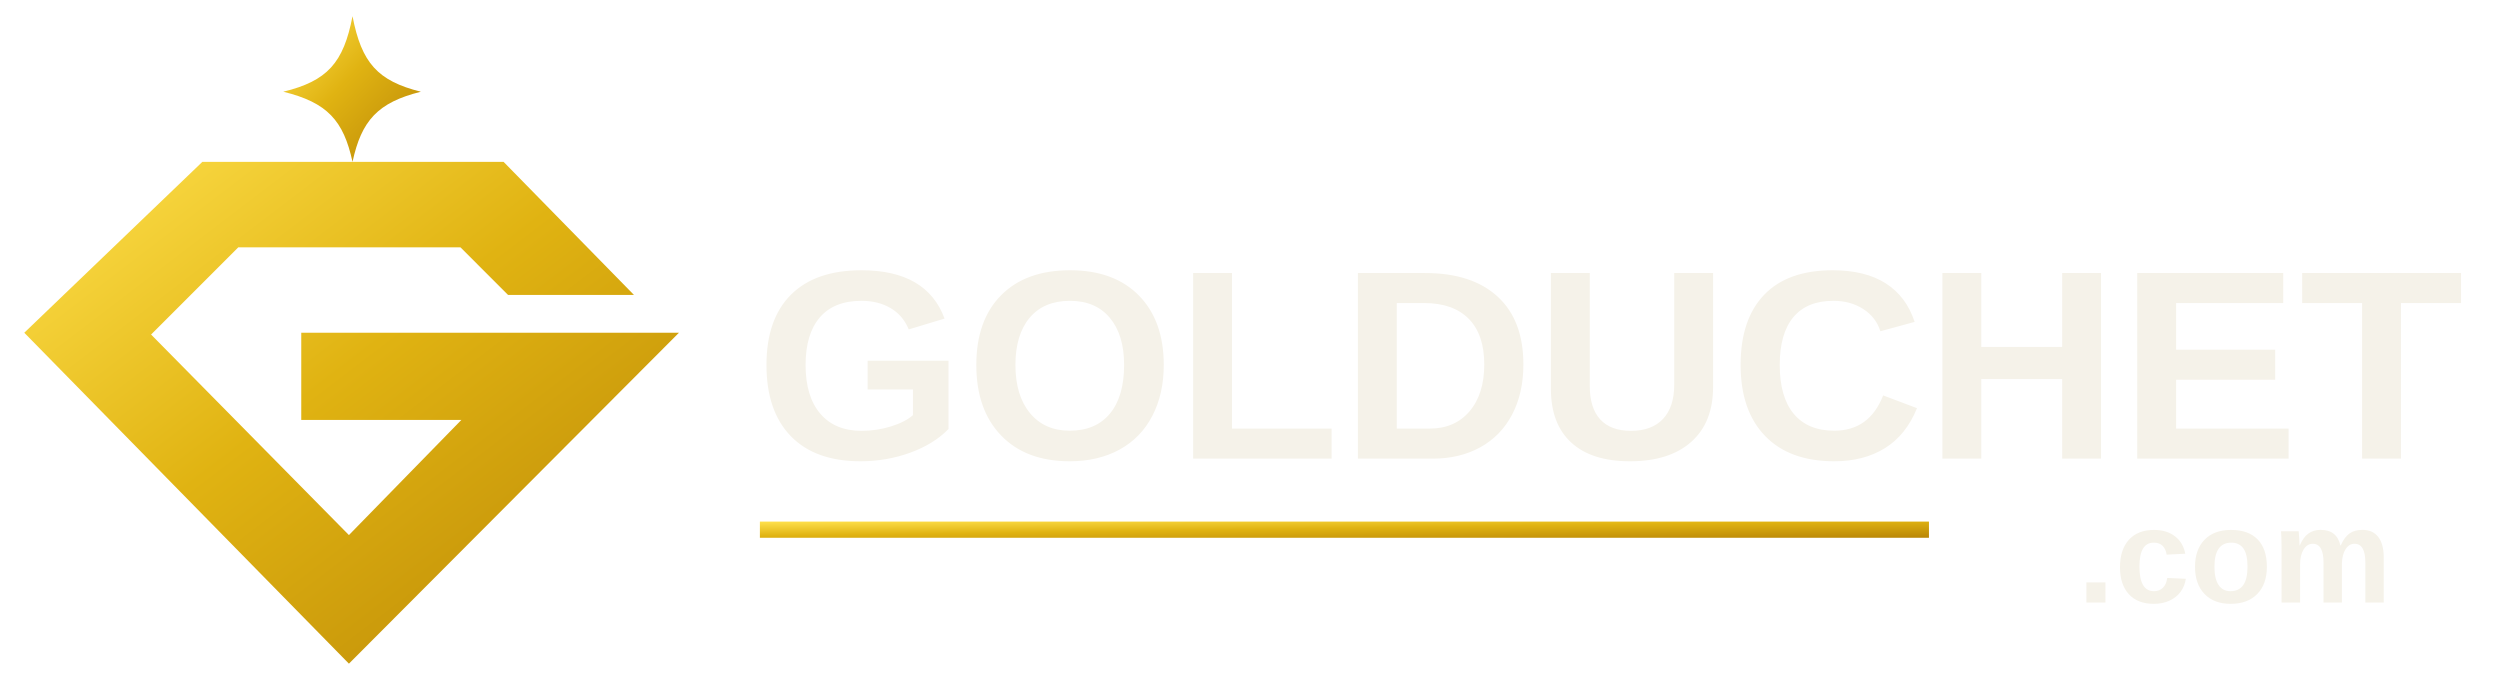
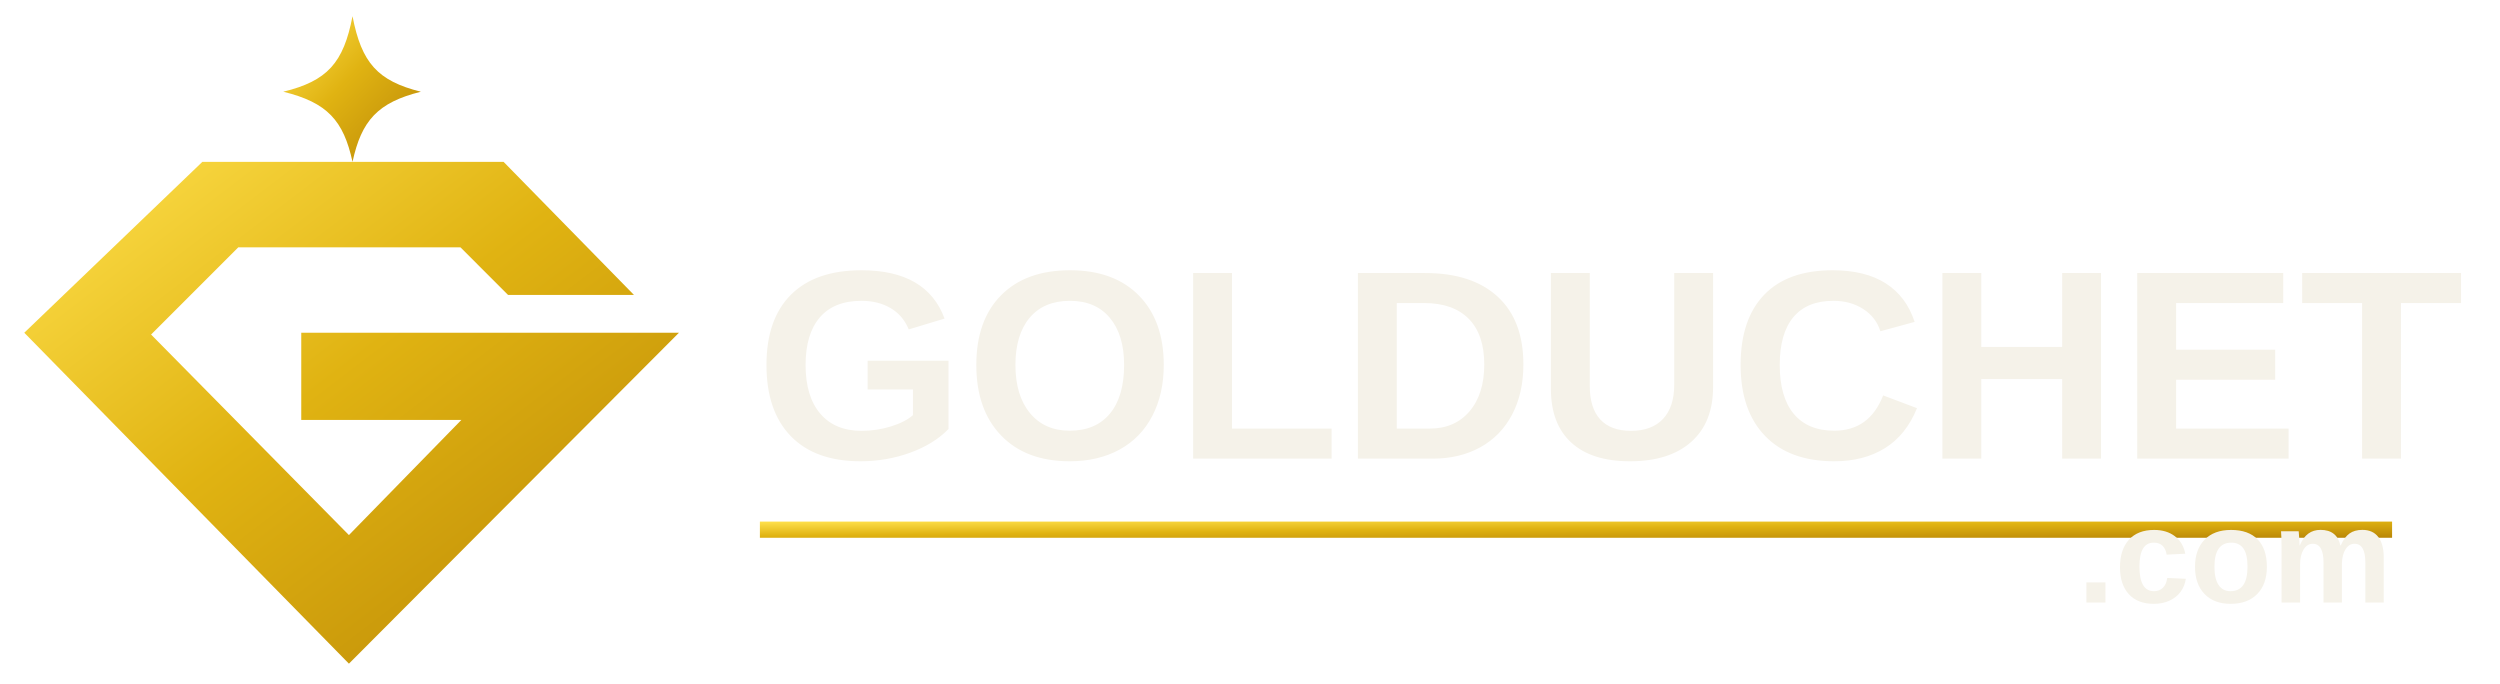
<svg xmlns="http://www.w3.org/2000/svg" viewBox="120 110 2780 760">
  <defs>
    <linearGradient id="g" x1="0" y1="0" x2="1" y2="1">
      <stop offset="0" stop-color="#FFE14D" />
      <stop offset=".45" stop-color="#E0B312" />
      <stop offset="1" stop-color="#B98606" />
    </linearGradient>
  </defs>
  <path fill="url(#g)" d="M512 128 C522 180 540 200 588 212 C540 224 522 244 512 290 C502 244 484 224 435 212 C484 200 502 180 512 128Z" />
  <path fill="url(#g)" d="M345 290 H680 L825 438 H685 L632 385 H385 L288 482 L508 705 L633 577 H455 V480 H875 L508 848 L147 480 Z" />
-   <text x="960" y="620" font-family="Montserrat, Poppins, Arial, sans-serif" font-weight="800" font-size="300" fill="#F5F2E9">GOLDUCHET</text>
-   <rect x="965" y="690" width="1300" height="18" fill="url(#g)" />
+   <text x="960" y="620" font-family="Montserrat, Poppins, Arial, sans-serif" font-weight="800" font-size="300" textLength="1820" lengthAdjust="spacingAndGlyphs" fill="#F5F2E9">GOLDUCHET</text>
+   <rect x="965" y="690" width="1815" height="18" fill="url(#g)" />
  <text x="2780" y="780" text-anchor="end" font-family="Montserrat, Poppins, Arial, sans-serif" font-weight="700" font-size="150" fill="#F5F2E9">.com</text>
</svg>
